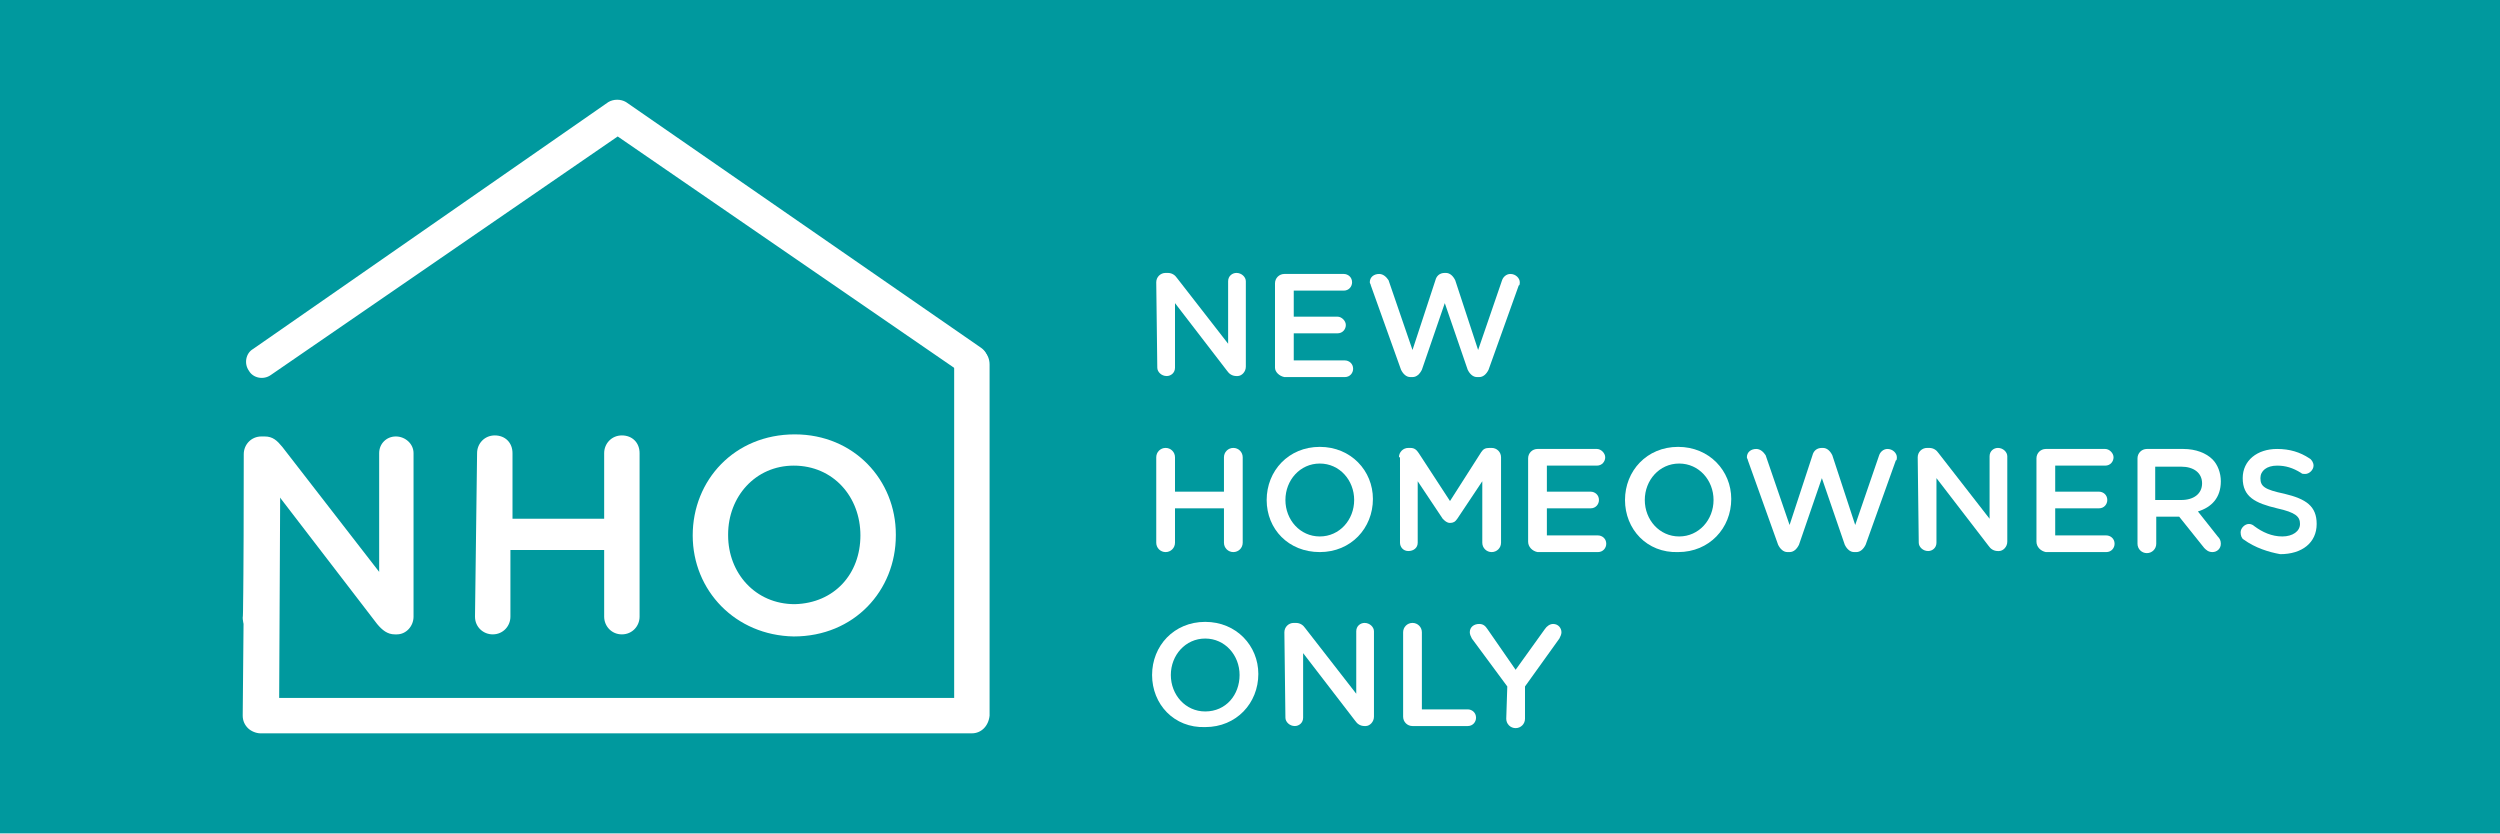
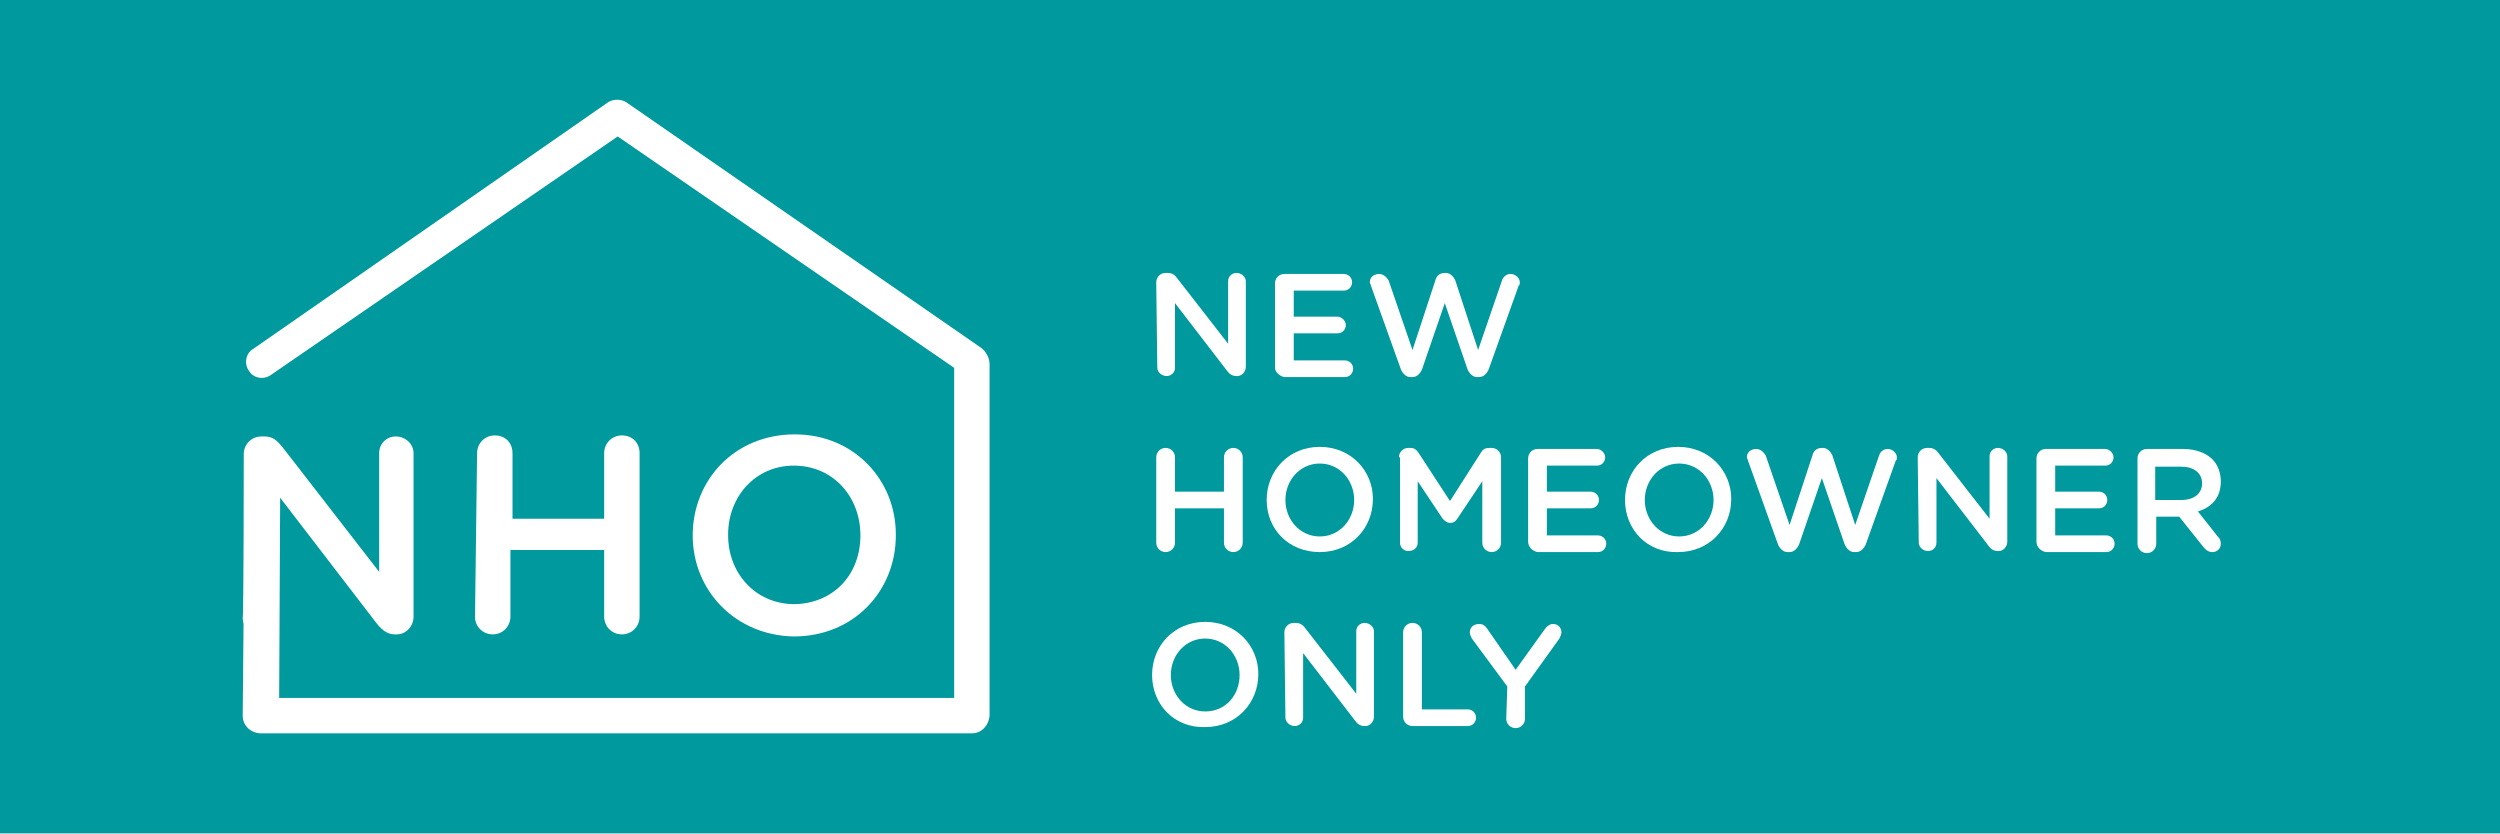
- <svg xmlns="http://www.w3.org/2000/svg" version="1.1" id="Layer_1" x="0px" y="0px" viewBox="0 0 240 80" style="enable-background:new 0 0 240 80;" xml:space="preserve">
+ <svg xmlns="http://www.w3.org/2000/svg" version="1.1" x="0px" y="0px" viewBox="0 0 240 80" style="enable-background:new 0 0 240 80;" xml:space="preserve">
  <style type="text/css">
	.st0{fill:#00999E;}
	.st1{fill:#FFFFFF;}
</style>
-   <g id="Layer_1_1_">
-     <g>
-       <rect class="st0" width="240" height="80" />
-     </g>
-   </g>
-   <g>
-     <g>
+   <g id="Layer_2">
+     <g id="Layer_1_1_">
      <g>
-         <path class="st1" d="M23.4,43.6c0-0.9,0.7-1.7,1.7-1.7h0.3c0.8,0,1.2,0.4,1.7,1l9.3,12V43.5c0-0.9,0.7-1.6,1.6-1.6     c0.9,0,1.7,0.7,1.7,1.6v15.7c0,0.9-0.7,1.7-1.6,1.7h-0.2c-0.7,0-1.2-0.4-1.7-1l-9.6-12.5v11.9c0,0.9-0.7,1.6-1.6,1.6     c-0.9,0-1.7-0.7-1.7-1.6C23.4,59.3,23.4,43.6,23.4,43.6z" />
-       </g>
-       <g>
-         <path class="st1" d="M45.8,43.5c0-0.9,0.7-1.7,1.7-1.7s1.7,0.7,1.7,1.7v6.3H58v-6.3c0-0.9,0.7-1.7,1.7-1.7s1.7,0.7,1.7,1.7v15.7     c0,0.9-0.7,1.7-1.7,1.7S58,60.1,58,59.2v-6.4h-9v6.4c0,0.9-0.7,1.7-1.7,1.7c-0.9,0-1.7-0.7-1.7-1.7L45.8,43.5L45.8,43.5z" />
-       </g>
-       <g>
-         <path class="st1" d="M66.5,51.4L66.5,51.4c0-5.3,4-9.7,9.8-9.7c5.7,0,9.7,4.4,9.7,9.6v0.1c0,5.3-4,9.7-9.8,9.7     C70.6,61,66.5,56.7,66.5,51.4z M82.6,51.4L82.6,51.4c0-3.7-2.6-6.7-6.4-6.7c-3.7,0-6.3,3-6.3,6.6v0.1c0,3.6,2.6,6.6,6.4,6.6     C80.1,57.9,82.6,55.1,82.6,51.4z" />
-       </g>
-     </g>
-     <g>
-       <g>
-         <path class="st1" d="M93.4,36.2c-0.3,0-0.6-0.1-0.8-0.2L59.3,13.1L26,36c-0.7,0.5-1.7,0.3-2.1-0.4c-0.5-0.7-0.3-1.7,0.4-2.1     L58.4,9.8c0.5-0.3,1.2-0.3,1.7,0l34.1,23.6c0.7,0.5,0.8,1.4,0.4,2.1C94.3,36.1,93.8,36.2,93.4,36.2z" />
-       </g>
-     </g>
-     <g>
-       <g>
-         <path class="st1" d="M93.3,70.4H25c-0.4,0-0.9-0.2-1.2-0.5c-0.3-0.3-0.5-0.7-0.5-1.2l0.2-21.9c0-0.9,0.7-1.7,1.7-1.7l0,0     c0.9,0,1.7,0.8,1.7,1.7L26.8,67h64.8V35c0-1,0.7-1.7,1.7-1.7S95,34,95,35v33.7C94.9,69.7,94.2,70.4,93.3,70.4z" />
+         <rect class="st0" width="240" height="80" />
      </g>
    </g>
  </g>
-   <g>
-     <path class="st1" d="M111,27.1c0-0.5,0.4-0.9,0.9-0.9h0.2c0.4,0,0.7,0.2,0.9,0.5l4.9,6.3v-6c0-0.5,0.4-0.8,0.8-0.8   c0.5,0,0.9,0.4,0.9,0.8v8.2c0,0.5-0.4,0.9-0.8,0.9h-0.1c-0.4,0-0.7-0.2-0.9-0.5l-5-6.5v6.2c0,0.5-0.4,0.8-0.8,0.8   c-0.5,0-0.9-0.4-0.9-0.8L111,27.1L111,27.1z" />
-     <path class="st1" d="M122.4,35.3v-8.1c0-0.5,0.4-0.9,0.9-0.9h5.7c0.4,0,0.8,0.3,0.8,0.8c0,0.4-0.3,0.8-0.8,0.8h-4.8v2.5h4.2   c0.4,0,0.8,0.4,0.8,0.8c0,0.4-0.3,0.8-0.8,0.8h-4.2v2.6h4.9c0.4,0,0.8,0.3,0.8,0.8c0,0.4-0.3,0.8-0.8,0.8h-5.8   C122.8,36.1,122.4,35.7,122.4,35.3z" />
-     <path class="st1" d="M131.6,27.4c0-0.1-0.1-0.2-0.1-0.3c0-0.5,0.4-0.8,0.9-0.8c0.4,0,0.7,0.3,0.9,0.6l2.3,6.7l2.2-6.7   c0.1-0.4,0.4-0.7,0.9-0.7h0.1c0.4,0,0.7,0.3,0.9,0.7l2.2,6.7l2.3-6.7c0.1-0.3,0.4-0.6,0.8-0.6c0.5,0,0.9,0.4,0.9,0.8   c0,0.1,0,0.3-0.1,0.3l-2.9,8.1c-0.2,0.4-0.5,0.7-0.9,0.7h-0.2c-0.4,0-0.7-0.3-0.9-0.7l-2.2-6.4l-2.2,6.4c-0.2,0.4-0.5,0.7-0.9,0.7   h-0.2c-0.4,0-0.7-0.3-0.9-0.7L131.6,27.4z" />
-     <path class="st1" d="M111,43.9c0-0.5,0.4-0.9,0.9-0.9s0.9,0.4,0.9,0.9v3.3h4.7v-3.3c0-0.5,0.4-0.9,0.9-0.9s0.9,0.4,0.9,0.9v8.2   c0,0.5-0.4,0.9-0.9,0.9s-0.9-0.4-0.9-0.9v-3.3h-4.7v3.3c0,0.5-0.4,0.9-0.9,0.9s-0.9-0.4-0.9-0.9V43.9z" />
-     <path class="st1" d="M121.6,48L121.6,48c0-2.8,2.1-5.1,5.1-5.1s5.1,2.3,5.1,5l0,0c0,2.8-2.1,5.1-5.1,5.1S121.6,50.8,121.6,48z    M130,48L130,48c0-1.9-1.4-3.5-3.3-3.5s-3.3,1.6-3.3,3.5l0,0c0,1.9,1.4,3.5,3.3,3.5S130,49.9,130,48z" />
-     <path class="st1" d="M134.3,43.9c0-0.5,0.4-0.9,0.9-0.9h0.2c0.4,0,0.6,0.2,0.8,0.5l3,4.6l3-4.7c0.2-0.3,0.4-0.4,0.8-0.4h0.2   c0.5,0,0.9,0.4,0.9,0.9v8.2c0,0.5-0.4,0.9-0.9,0.9s-0.9-0.4-0.9-0.9v-5.9l-2.4,3.6c-0.2,0.3-0.4,0.4-0.7,0.4s-0.5-0.2-0.7-0.4   l-2.4-3.6v5.9c0,0.5-0.4,0.8-0.9,0.8s-0.8-0.4-0.8-0.8v-8.2H134.3z" />
-     <path class="st1" d="M146.7,52v-8c0-0.5,0.4-0.9,0.9-0.9h5.7c0.4,0,0.8,0.4,0.8,0.8c0,0.4-0.3,0.8-0.8,0.8h-4.8v2.5h4.2   c0.4,0,0.8,0.3,0.8,0.8c0,0.4-0.3,0.8-0.8,0.8h-4.2v2.6h4.9c0.4,0,0.8,0.3,0.8,0.8c0,0.4-0.3,0.8-0.8,0.8h-5.8   C147.1,52.9,146.7,52.5,146.7,52z" />
-     <path class="st1" d="M156,48L156,48c0-2.8,2.1-5.1,5.1-5.1s5.1,2.3,5.1,5l0,0c0,2.8-2.1,5.1-5.1,5.1C158.1,53.1,156,50.8,156,48z    M164.5,48L164.5,48c0-1.9-1.4-3.5-3.3-3.5c-1.9,0-3.3,1.6-3.3,3.5l0,0c0,1.9,1.4,3.5,3.3,3.5S164.5,49.9,164.5,48z" />
-     <path class="st1" d="M167.8,44.2c0-0.1-0.1-0.2-0.1-0.3c0-0.5,0.4-0.8,0.9-0.8c0.4,0,0.7,0.3,0.9,0.6l2.3,6.7l2.2-6.7   c0.1-0.4,0.4-0.7,0.9-0.7h0.1c0.4,0,0.7,0.3,0.9,0.7l2.2,6.7l2.3-6.7c0.1-0.3,0.4-0.6,0.8-0.6c0.5,0,0.9,0.4,0.9,0.8   c0,0.1,0,0.3-0.1,0.3l-2.9,8.1c-0.2,0.4-0.5,0.7-0.9,0.7H178c-0.4,0-0.7-0.3-0.9-0.7l-2.2-6.4l-2.2,6.4c-0.2,0.4-0.5,0.7-0.9,0.7   h-0.2c-0.4,0-0.7-0.3-0.9-0.7L167.8,44.2z" />
-     <path class="st1" d="M184.1,43.9c0-0.5,0.4-0.9,0.9-0.9h0.2c0.4,0,0.7,0.2,0.9,0.5l4.9,6.3v-6c0-0.5,0.4-0.8,0.8-0.8   c0.5,0,0.9,0.4,0.9,0.8V52c0,0.5-0.4,0.9-0.8,0.9h-0.1c-0.4,0-0.7-0.2-0.9-0.5l-5-6.5v6.2c0,0.5-0.4,0.8-0.8,0.8   c-0.5,0-0.9-0.4-0.9-0.8L184.1,43.9L184.1,43.9z" />
-     <path class="st1" d="M195.5,52v-8c0-0.5,0.4-0.9,0.9-0.9h5.7c0.4,0,0.8,0.4,0.8,0.8c0,0.4-0.3,0.8-0.8,0.8h-4.8v2.5h4.2   c0.4,0,0.8,0.3,0.8,0.8c0,0.4-0.3,0.8-0.8,0.8h-4.2v2.6h4.9c0.4,0,0.8,0.3,0.8,0.8c0,0.4-0.3,0.8-0.8,0.8h-5.8   C195.9,52.9,195.5,52.5,195.5,52z" />
-     <path class="st1" d="M205.2,44c0-0.5,0.4-0.9,0.9-0.9h3.5c1.2,0,2.2,0.4,2.8,1c0.5,0.5,0.8,1.3,0.8,2.1l0,0c0,1.6-0.9,2.5-2.2,2.9   l1.9,2.4c0.2,0.2,0.3,0.4,0.3,0.7c0,0.5-0.4,0.8-0.8,0.8c-0.4,0-0.6-0.2-0.8-0.4l-2.4-3H207v2.6c0,0.5-0.4,0.9-0.9,0.9   s-0.9-0.4-0.9-0.9L205.2,44L205.2,44z M209.4,48c1.2,0,2-0.6,2-1.6l0,0c0-1-0.8-1.6-2-1.6h-2.5V48H209.4z" />
-     <path class="st1" d="M215.4,51.8c-0.2-0.1-0.3-0.4-0.3-0.7c0-0.4,0.4-0.8,0.8-0.8c0.2,0,0.4,0.1,0.5,0.2c0.8,0.6,1.7,1,2.7,1   s1.7-0.5,1.7-1.2l0,0c0-0.7-0.4-1.1-2.2-1.5c-2.1-0.5-3.3-1.1-3.3-2.9l0,0c0-1.7,1.4-2.8,3.3-2.8c1.2,0,2.2,0.3,3.1,0.9   c0.2,0.1,0.4,0.4,0.4,0.7c0,0.4-0.4,0.8-0.8,0.8c-0.2,0-0.3,0-0.4-0.1c-0.8-0.5-1.5-0.7-2.3-0.7c-1,0-1.6,0.5-1.6,1.2l0,0   c0,0.8,0.4,1.1,2.3,1.5c2.1,0.5,3.1,1.2,3.1,2.9l0,0c0,1.8-1.4,2.9-3.5,2.9C217.8,53,216.5,52.6,215.4,51.8z" />
-     <path class="st1" d="M110.6,64.8L110.6,64.8c0-2.8,2.1-5.1,5.1-5.1s5.1,2.3,5.1,5l0,0c0,2.8-2.1,5.1-5.1,5.1   C112.7,69.9,110.6,67.6,110.6,64.8z M119,64.8L119,64.8c0-1.9-1.4-3.5-3.3-3.5s-3.3,1.6-3.3,3.5l0,0c0,1.9,1.4,3.5,3.3,3.5   C117.7,68.3,119,66.7,119,64.8z" />
-     <path class="st1" d="M123.3,60.7c0-0.5,0.4-0.9,0.9-0.9h0.2c0.4,0,0.7,0.2,0.9,0.5l4.9,6.3v-6c0-0.5,0.4-0.8,0.8-0.8   c0.5,0,0.9,0.4,0.9,0.8v8.2c0,0.5-0.4,0.9-0.8,0.9H131c-0.4,0-0.7-0.2-0.9-0.5l-5-6.5v6.2c0,0.5-0.4,0.8-0.8,0.8   c-0.5,0-0.9-0.4-0.9-0.8L123.3,60.7L123.3,60.7z" />
-     <path class="st1" d="M134.7,60.7c0-0.5,0.4-0.9,0.9-0.9s0.9,0.4,0.9,0.9v7.4h4.4c0.4,0,0.8,0.3,0.8,0.8c0,0.4-0.3,0.8-0.8,0.8h-5.3   c-0.5,0-0.9-0.4-0.9-0.9L134.7,60.7L134.7,60.7z" />
-     <path class="st1" d="M144.7,65.9l-3.4-4.6c-0.1-0.2-0.2-0.4-0.2-0.6c0-0.5,0.4-0.8,0.9-0.8c0.4,0,0.6,0.2,0.8,0.5l2.7,3.9l2.8-3.9   c0.2-0.3,0.5-0.5,0.8-0.5c0.5,0,0.8,0.4,0.8,0.8c0,0.2-0.1,0.4-0.2,0.6l-3.3,4.6V69c0,0.5-0.4,0.9-0.9,0.9s-0.9-0.4-0.9-0.9   L144.7,65.9L144.7,65.9z" />
+   <g id="Layer_1">
+     <g>
+       <g>
+         <g>
+           <g>
+             <path class="st1" d="M23.4,43.6c0-0.9,0.7-1.7,1.7-1.7h0.3c0.8,0,1.2,0.4,1.7,1l9.3,12V43.5c0-0.9,0.7-1.6,1.6-1.6       c0.9,0,1.7,0.7,1.7,1.6v15.7c0,0.9-0.7,1.7-1.6,1.7h-0.2c-0.7,0-1.2-0.4-1.7-1l-9.6-12.5v11.9c0,0.9-0.7,1.6-1.6,1.6       s-1.7-0.7-1.7-1.6C23.4,59.3,23.4,43.6,23.4,43.6z" />
+           </g>
+           <g>
+             <path class="st1" d="M45.8,43.5c0-0.9,0.7-1.7,1.7-1.7s1.7,0.7,1.7,1.7v6.3H58v-6.3c0-0.9,0.7-1.7,1.7-1.7s1.7,0.7,1.7,1.7       v15.7c0,0.9-0.7,1.7-1.7,1.7S58,60.1,58,59.2v-6.4h-9v6.4c0,0.9-0.7,1.7-1.7,1.7c-0.9,0-1.7-0.7-1.7-1.7L45.8,43.5L45.8,43.5z" />
+           </g>
+           <g>
+             <path class="st1" d="M66.5,51.4L66.5,51.4c0-5.3,4-9.7,9.8-9.7c5.7,0,9.7,4.4,9.7,9.6v0.1c0,5.3-4,9.7-9.8,9.7       C70.6,61,66.5,56.7,66.5,51.4z M82.6,51.4L82.6,51.4c0-3.7-2.6-6.7-6.4-6.7c-3.7,0-6.3,3-6.3,6.6v0.1c0,3.6,2.6,6.6,6.4,6.6       C80.1,57.9,82.6,55.1,82.6,51.4z" />
+           </g>
+         </g>
+         <g>
+           <g>
+             <path class="st1" d="M93.4,36.2c-0.3,0-0.6-0.1-0.8-0.2L59.3,13.1L26,36c-0.7,0.5-1.7,0.3-2.1-0.4c-0.5-0.7-0.3-1.7,0.4-2.1       L58.4,9.8c0.5-0.3,1.2-0.3,1.7,0l34.1,23.6c0.7,0.5,0.8,1.4,0.4,2.1C94.3,36.1,93.8,36.2,93.4,36.2z" />
+           </g>
+         </g>
+         <g>
+           <g>
+             <path class="st1" d="M93.3,70.4H25c-0.4,0-0.9-0.2-1.2-0.5c-0.3-0.3-0.5-0.7-0.5-1.2l0.2-21.9c0-0.9,0.7-1.7,1.7-1.7l0,0       c0.9,0,1.7,0.8,1.7,1.7L26.8,67h64.8V35c0-1,0.7-1.7,1.7-1.7S95,34,95,35v33.7C94.9,69.7,94.2,70.4,93.3,70.4z" />
+           </g>
+         </g>
+       </g>
+       <path class="st1" d="M111,27.1c0-0.5,0.4-0.9,0.9-0.9h0.2c0.4,0,0.7,0.2,0.9,0.5l4.9,6.3v-6c0-0.5,0.4-0.8,0.8-0.8    c0.5,0,0.9,0.4,0.9,0.8v8.2c0,0.5-0.4,0.9-0.8,0.9h-0.1c-0.4,0-0.7-0.2-0.9-0.5l-5-6.5v6.2c0,0.5-0.4,0.8-0.8,0.8    c-0.5,0-0.9-0.4-0.9-0.8L111,27.1L111,27.1z" />
+       <path class="st1" d="M122.4,35.3v-8.1c0-0.5,0.4-0.9,0.9-0.9h5.7c0.4,0,0.8,0.3,0.8,0.8c0,0.4-0.3,0.8-0.8,0.8h-4.8v2.5h4.2    c0.4,0,0.8,0.4,0.8,0.8s-0.3,0.8-0.8,0.8h-4.2v2.6h4.9c0.4,0,0.8,0.3,0.8,0.8c0,0.4-0.3,0.8-0.8,0.8h-5.8    C122.8,36.1,122.4,35.7,122.4,35.3z" />
+       <path class="st1" d="M131.6,27.4c0-0.1-0.1-0.2-0.1-0.3c0-0.5,0.4-0.8,0.9-0.8c0.4,0,0.7,0.3,0.9,0.6l2.3,6.7l2.2-6.7    c0.1-0.4,0.4-0.7,0.9-0.7h0.1c0.4,0,0.7,0.3,0.9,0.7l2.2,6.7l2.3-6.7c0.1-0.3,0.4-0.6,0.8-0.6c0.5,0,0.9,0.4,0.9,0.8    c0,0.1,0,0.3-0.1,0.3l-2.9,8.1c-0.2,0.4-0.5,0.7-0.9,0.7h-0.2c-0.4,0-0.7-0.3-0.9-0.7l-2.2-6.4l-2.2,6.4c-0.2,0.4-0.5,0.7-0.9,0.7    h-0.2c-0.4,0-0.7-0.3-0.9-0.7L131.6,27.4z" />
+       <path class="st1" d="M111,43.9c0-0.5,0.4-0.9,0.9-0.9s0.9,0.4,0.9,0.9v3.3h4.7v-3.3c0-0.5,0.4-0.9,0.9-0.9s0.9,0.4,0.9,0.9v8.2    c0,0.5-0.4,0.9-0.9,0.9s-0.9-0.4-0.9-0.9v-3.3h-4.7v3.3c0,0.5-0.4,0.9-0.9,0.9s-0.9-0.4-0.9-0.9V43.9z" />
+       <path class="st1" d="M121.6,48L121.6,48c0-2.8,2.1-5.1,5.1-5.1s5.1,2.3,5.1,5l0,0c0,2.8-2.1,5.1-5.1,5.1S121.6,50.8,121.6,48z     M130,48L130,48c0-1.9-1.4-3.5-3.3-3.5s-3.3,1.6-3.3,3.5l0,0c0,1.9,1.4,3.5,3.3,3.5C128.6,51.5,130,49.9,130,48z" />
+       <path class="st1" d="M134.3,43.9c0-0.5,0.4-0.9,0.9-0.9h0.2c0.4,0,0.6,0.2,0.8,0.5l3,4.6l3-4.7c0.2-0.3,0.4-0.4,0.8-0.4h0.2    c0.5,0,0.9,0.4,0.9,0.9v8.2c0,0.5-0.4,0.9-0.9,0.9s-0.9-0.4-0.9-0.9v-5.9l-2.4,3.6c-0.2,0.3-0.4,0.4-0.7,0.4s-0.5-0.2-0.7-0.4    l-2.4-3.6v5.9c0,0.5-0.4,0.8-0.9,0.8s-0.8-0.4-0.8-0.8v-8.2C134.4,43.9,134.3,43.9,134.3,43.9z" />
+       <path class="st1" d="M146.7,52v-8c0-0.5,0.4-0.9,0.9-0.9h5.7c0.4,0,0.8,0.4,0.8,0.8c0,0.4-0.3,0.8-0.8,0.8h-4.8v2.5h4.2    c0.4,0,0.8,0.3,0.8,0.8c0,0.4-0.3,0.8-0.8,0.8h-4.2v2.6h4.9c0.4,0,0.8,0.3,0.8,0.8c0,0.4-0.3,0.8-0.8,0.8h-5.8    C147.1,52.9,146.7,52.5,146.7,52z" />
+       <path class="st1" d="M156,48L156,48c0-2.8,2.1-5.1,5.1-5.1s5.1,2.3,5.1,5l0,0c0,2.8-2.1,5.1-5.1,5.1C158.1,53.1,156,50.8,156,48z     M164.5,48L164.5,48c0-1.9-1.4-3.5-3.3-3.5c-1.9,0-3.3,1.6-3.3,3.5l0,0c0,1.9,1.4,3.5,3.3,3.5S164.5,49.9,164.5,48z" />
+       <path class="st1" d="M167.8,44.2c0-0.1-0.1-0.2-0.1-0.3c0-0.5,0.4-0.8,0.9-0.8c0.4,0,0.7,0.3,0.9,0.6l2.3,6.7l2.2-6.7    c0.1-0.4,0.4-0.7,0.9-0.7h0.1c0.4,0,0.7,0.3,0.9,0.7l2.2,6.7l2.3-6.7c0.1-0.3,0.4-0.6,0.8-0.6c0.5,0,0.9,0.4,0.9,0.8    c0,0.1,0,0.3-0.1,0.3l-2.9,8.1c-0.2,0.4-0.5,0.7-0.9,0.7H178c-0.4,0-0.7-0.3-0.9-0.7l-2.2-6.4l-2.2,6.4c-0.2,0.4-0.5,0.7-0.9,0.7    h-0.2c-0.4,0-0.7-0.3-0.9-0.7L167.8,44.2z" />
+       <path class="st1" d="M184.1,43.9c0-0.5,0.4-0.9,0.9-0.9h0.2c0.4,0,0.7,0.2,0.9,0.5l4.9,6.3v-6c0-0.5,0.4-0.8,0.8-0.8    c0.5,0,0.9,0.4,0.9,0.8V52c0,0.5-0.4,0.9-0.8,0.9h-0.1c-0.4,0-0.7-0.2-0.9-0.5l-5-6.5v6.2c0,0.5-0.4,0.8-0.8,0.8    c-0.5,0-0.9-0.4-0.9-0.8L184.1,43.9L184.1,43.9z" />
+       <path class="st1" d="M195.5,52v-8c0-0.5,0.4-0.9,0.9-0.9h5.7c0.4,0,0.8,0.4,0.8,0.8c0,0.4-0.3,0.8-0.8,0.8h-4.8v2.5h4.2    c0.4,0,0.8,0.3,0.8,0.8c0,0.4-0.3,0.8-0.8,0.8h-4.2v2.6h4.9c0.4,0,0.8,0.3,0.8,0.8c0,0.4-0.3,0.8-0.8,0.8h-5.8    C195.9,52.9,195.5,52.5,195.5,52z" />
+       <path class="st1" d="M205.2,44c0-0.5,0.4-0.9,0.9-0.9h3.5c1.2,0,2.2,0.4,2.8,1c0.5,0.5,0.8,1.3,0.8,2.1l0,0c0,1.6-0.9,2.5-2.2,2.9    l1.9,2.4c0.2,0.2,0.3,0.4,0.3,0.7c0,0.5-0.4,0.8-0.8,0.8c-0.4,0-0.6-0.2-0.8-0.4l-2.4-3H207v2.6c0,0.5-0.4,0.9-0.9,0.9    s-0.9-0.4-0.9-0.9L205.2,44L205.2,44z M209.4,48c1.2,0,2-0.6,2-1.6l0,0c0-1-0.8-1.6-2-1.6h-2.5V48H209.4z" />
+       <path class="st1" d="M110.6,64.8L110.6,64.8c0-2.8,2.1-5.1,5.1-5.1s5.1,2.3,5.1,5l0,0c0,2.8-2.1,5.1-5.1,5.1    C112.7,69.9,110.6,67.6,110.6,64.8z M119,64.8L119,64.8c0-1.9-1.4-3.5-3.3-3.5s-3.3,1.6-3.3,3.5l0,0c0,1.9,1.4,3.5,3.3,3.5    C117.7,68.3,119,66.7,119,64.8z" />
+       <path class="st1" d="M123.3,60.7c0-0.5,0.4-0.9,0.9-0.9h0.2c0.4,0,0.7,0.2,0.9,0.5l4.9,6.3v-6c0-0.5,0.4-0.8,0.8-0.8    c0.5,0,0.9,0.4,0.9,0.8v8.2c0,0.5-0.4,0.9-0.8,0.9H131c-0.4,0-0.7-0.2-0.9-0.5l-5-6.5v6.2c0,0.5-0.4,0.8-0.8,0.8    c-0.5,0-0.9-0.4-0.9-0.8L123.3,60.7L123.3,60.7z" />
+       <path class="st1" d="M134.7,60.7c0-0.5,0.4-0.9,0.9-0.9s0.9,0.4,0.9,0.9v7.4h4.4c0.4,0,0.8,0.3,0.8,0.8c0,0.4-0.3,0.8-0.8,0.8    h-5.3c-0.5,0-0.9-0.4-0.9-0.9L134.7,60.7L134.7,60.7z" />
+       <path class="st1" d="M144.7,65.9l-3.4-4.6c-0.1-0.2-0.2-0.4-0.2-0.6c0-0.5,0.4-0.8,0.9-0.8c0.4,0,0.6,0.2,0.8,0.5l2.7,3.9l2.8-3.9    c0.2-0.3,0.5-0.5,0.8-0.5c0.5,0,0.8,0.4,0.8,0.8c0,0.2-0.1,0.4-0.2,0.6l-3.3,4.6V69c0,0.5-0.4,0.9-0.9,0.9s-0.9-0.4-0.9-0.9    L144.7,65.9L144.7,65.9z" />
+     </g>
  </g>
</svg>
